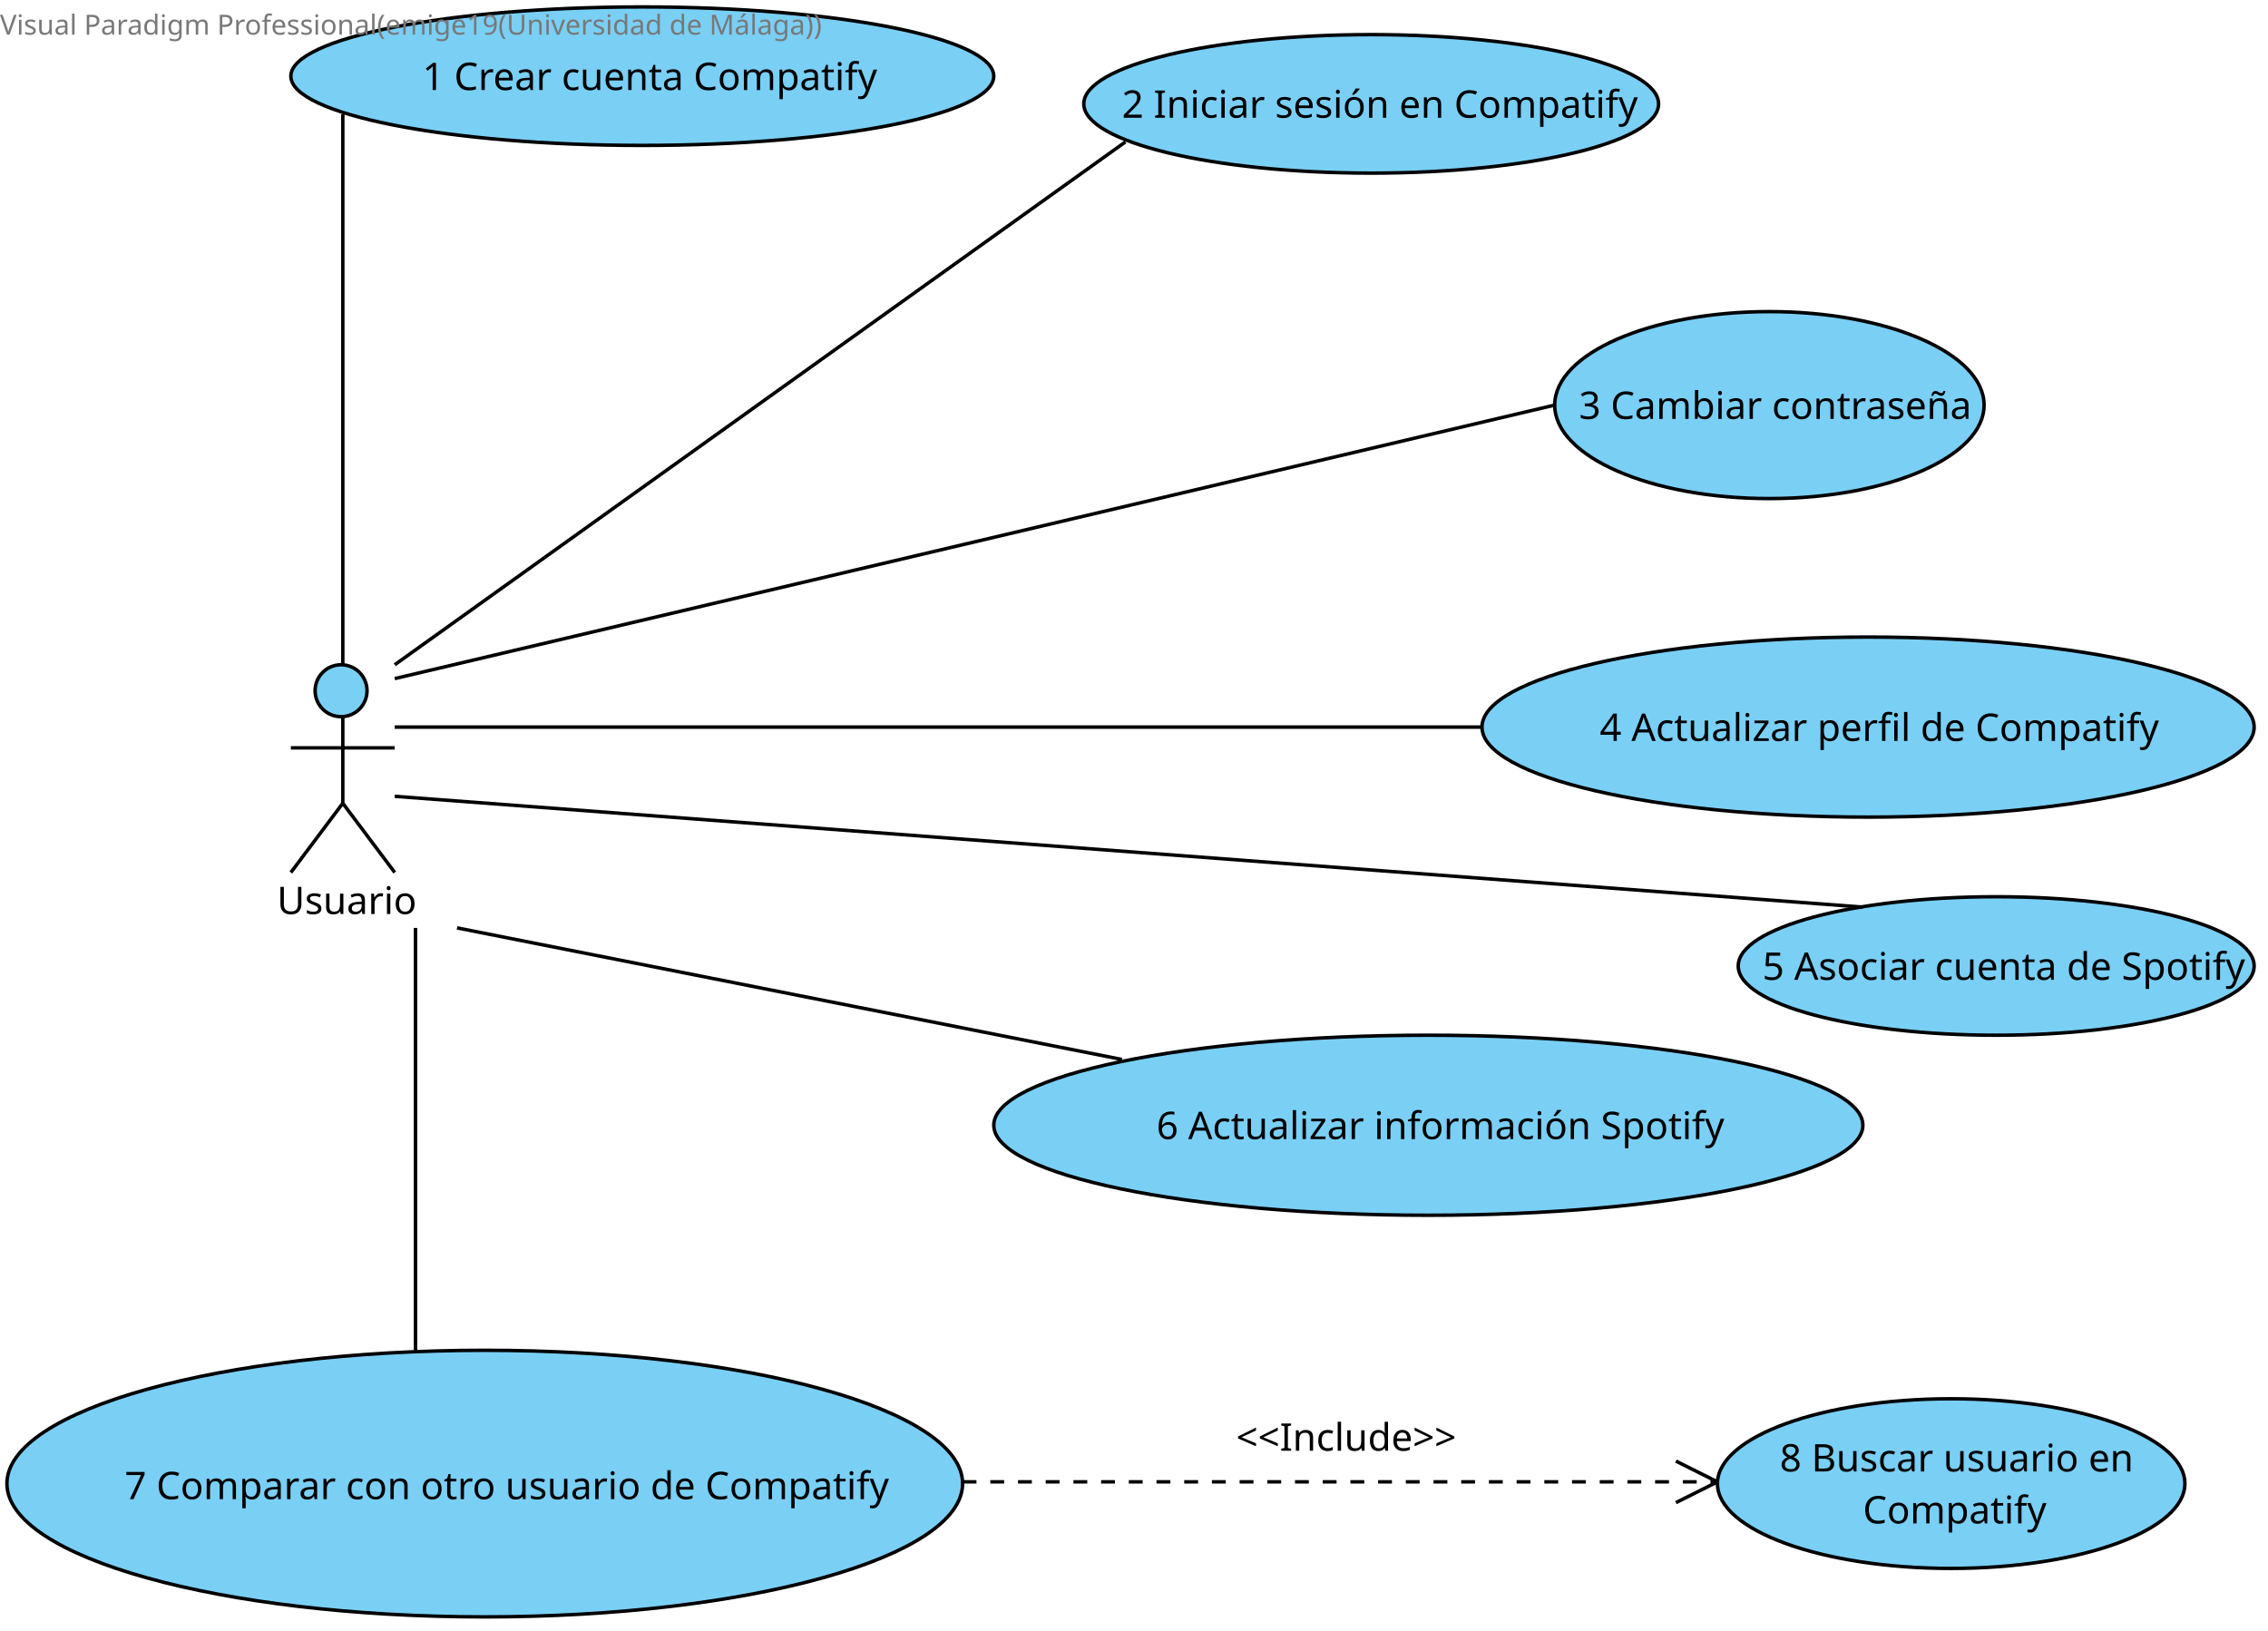
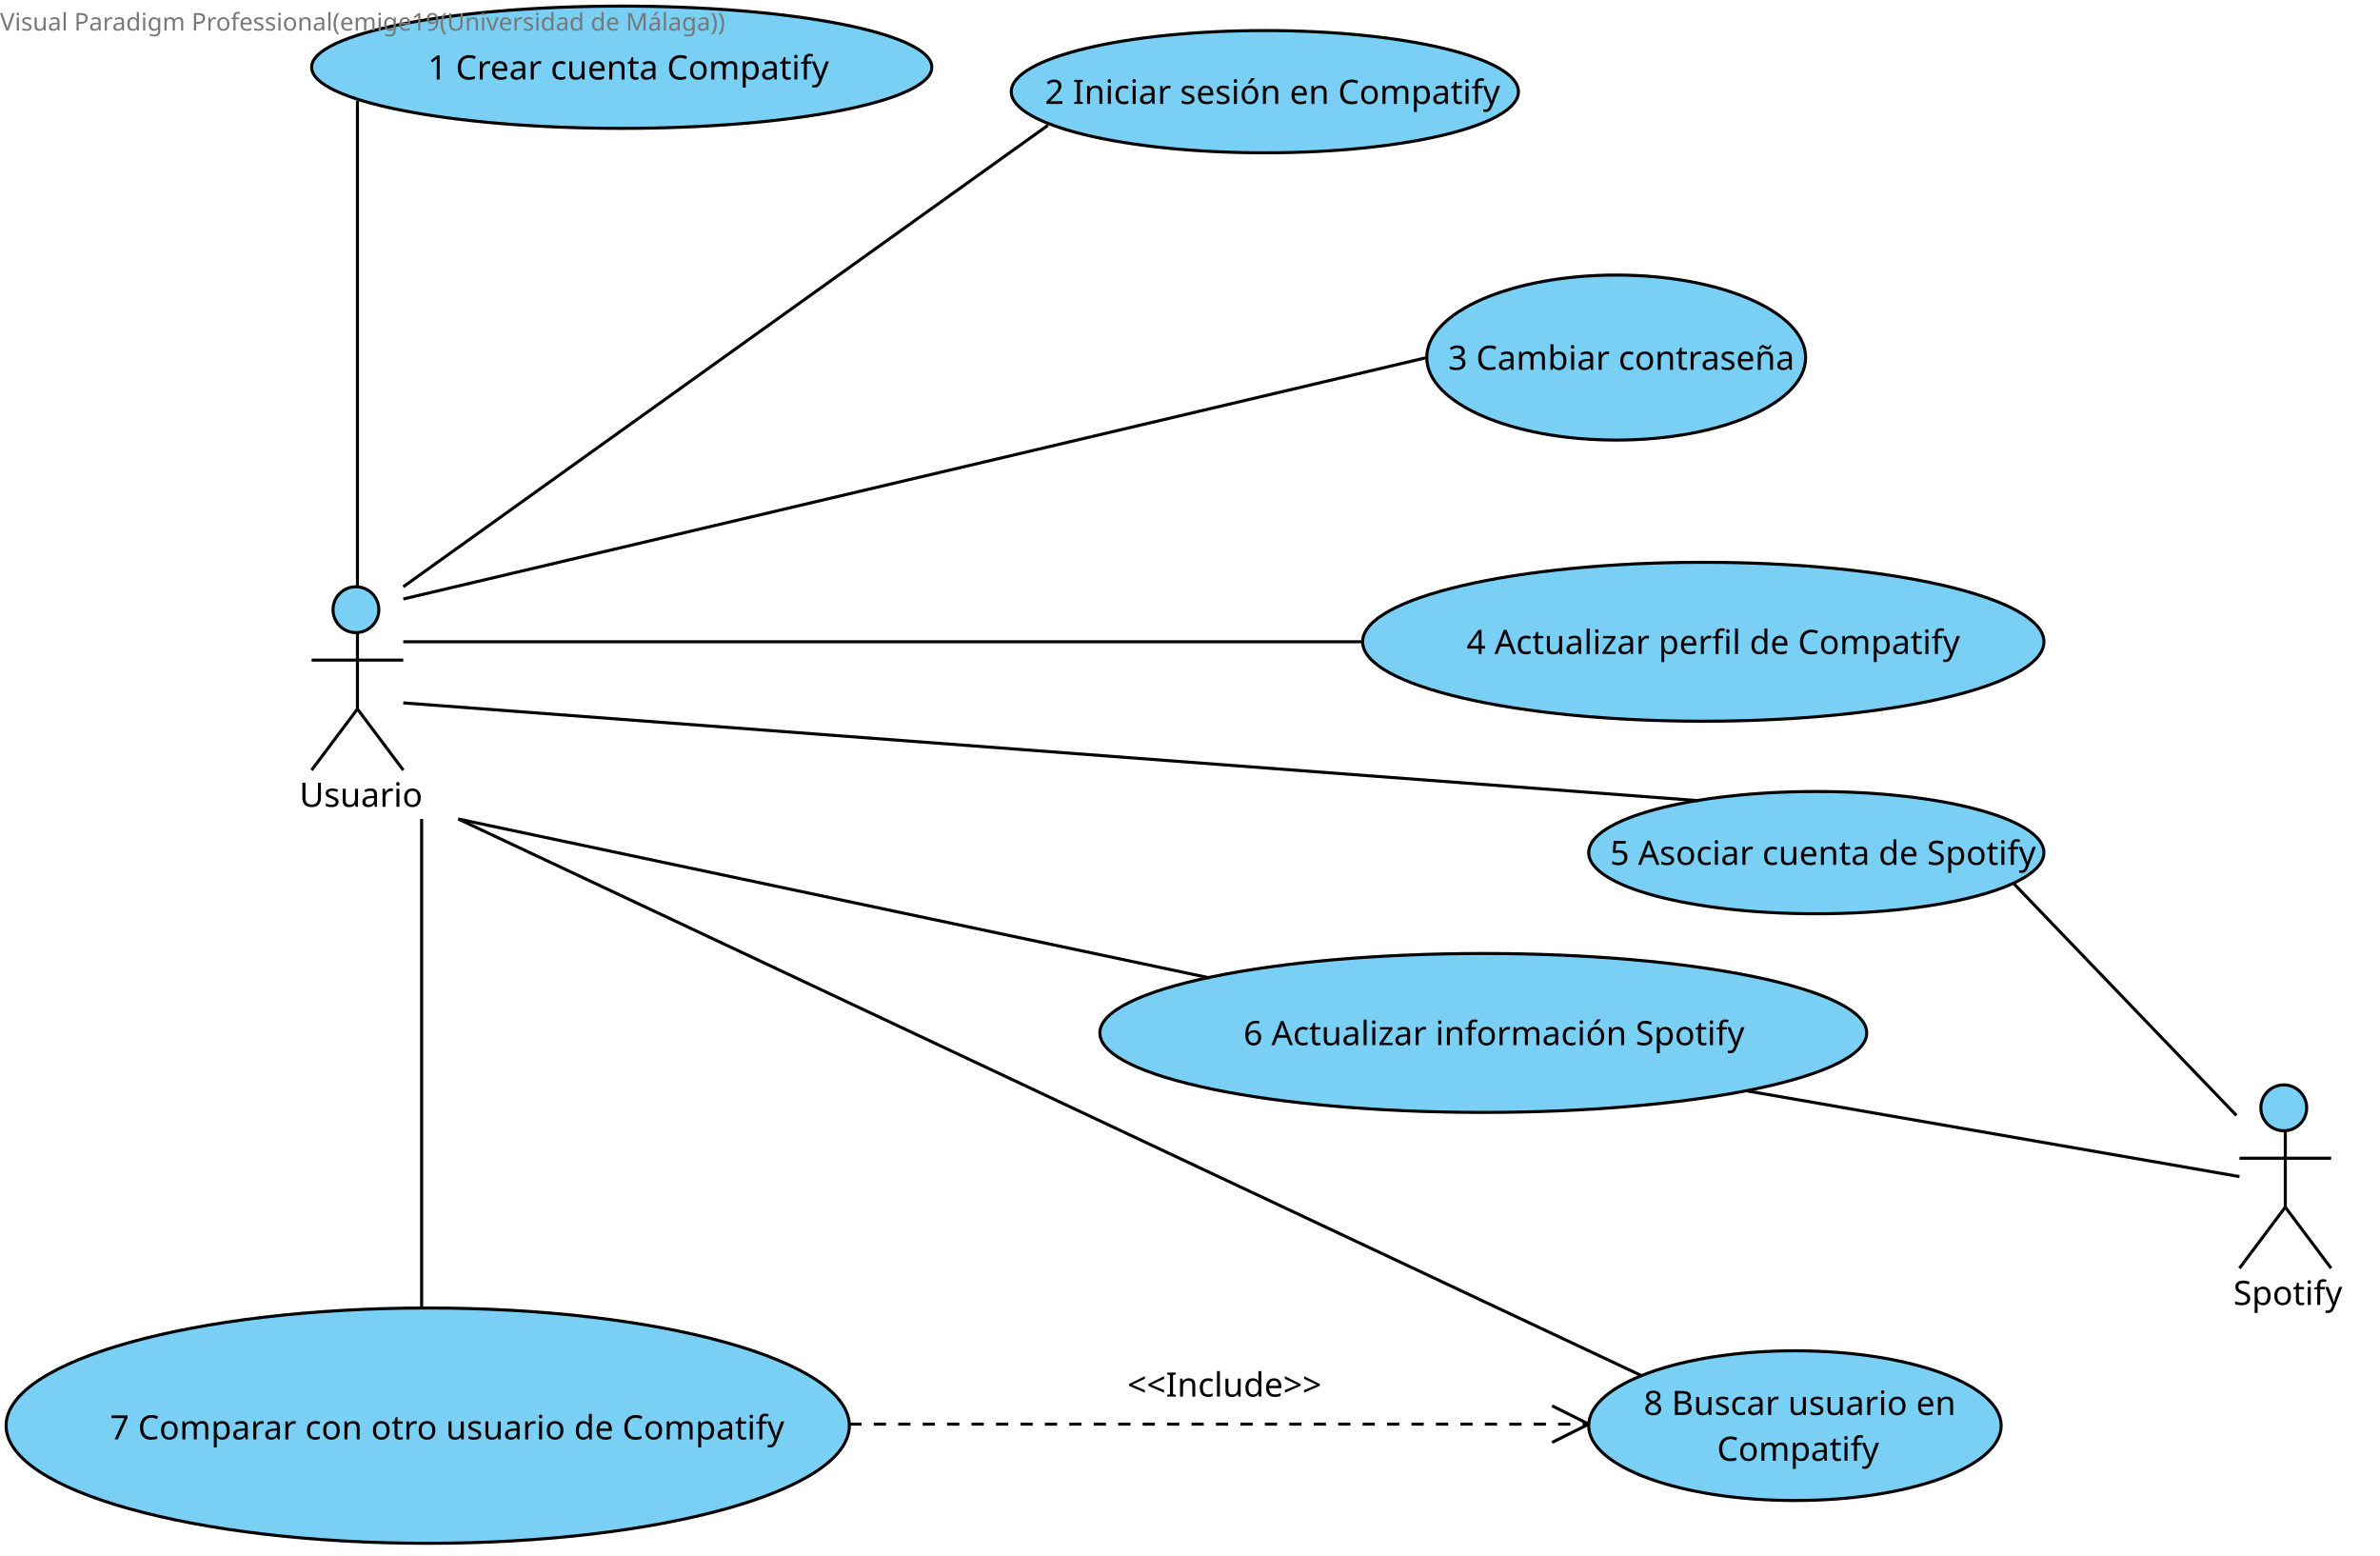
- <svg xmlns="http://www.w3.org/2000/svg" fill-opacity="0" color-rendering="auto" color-interpolation="auto" text-rendering="auto" stroke="rgb(0,0,0)" stroke-linecap="square" width="655" stroke-miterlimit="10" shape-rendering="auto" stroke-opacity="0" fill="rgb(0,0,0)" stroke-dasharray="none" font-weight="normal" stroke-width="1" height="471" font-family="'Dialog'" font-style="normal" stroke-linejoin="miter" font-size="12px" stroke-dashoffset="0" image-rendering="auto">
+ <svg xmlns="http://www.w3.org/2000/svg" fill-opacity="0" color-rendering="auto" color-interpolation="auto" text-rendering="auto" stroke="rgb(0,0,0)" stroke-linecap="square" width="779" stroke-miterlimit="10" shape-rendering="auto" stroke-opacity="0" fill="rgb(0,0,0)" stroke-dasharray="none" font-weight="normal" stroke-width="1" height="509" font-family="'Dialog'" font-style="normal" stroke-linejoin="miter" font-size="12px" stroke-dashoffset="0" image-rendering="auto">
  <defs id="genericDefs" />
  <g>
    <defs id="defs1">
      <clipPath clipPathUnits="userSpaceOnUse" id="clipPath1">
        <path d="M-7 -7 L41 -7 L41 71 L-7 71 L-7 -7 Z" />
      </clipPath>
      <clipPath clipPathUnits="userSpaceOnUse" id="clipPath2">
        <path d="M-7 -7 L214 -7 L214 51 L-7 51 L-7 -7 Z" />
      </clipPath>
      <clipPath clipPathUnits="userSpaceOnUse" id="clipPath3">
        <path d="M0 0 L0 40 L203 40 L203 0 Z" />
      </clipPath>
      <clipPath clipPathUnits="userSpaceOnUse" id="clipPath4">
        <path d="M-7 -7 L135 -7 L135 65 L-7 65 L-7 -7 Z" />
      </clipPath>
      <clipPath clipPathUnits="userSpaceOnUse" id="clipPath5">
        <path d="M0 0 L0 54 L124 54 L124 0 Z" />
      </clipPath>
      <clipPath clipPathUnits="userSpaceOnUse" id="clipPath6">
        <path d="M-7 -7 L262 -7 L262 63 L-7 63 L-7 -7 Z" />
      </clipPath>
      <clipPath clipPathUnits="userSpaceOnUse" id="clipPath7">
        <path d="M0 0 L0 52 L251 52 L251 0 Z" />
      </clipPath>
      <clipPath clipPathUnits="userSpaceOnUse" id="clipPath8">
        <path d="M-7 -7 L287 -7 L287 88 L-7 88 L-7 -7 Z" />
      </clipPath>
      <clipPath clipPathUnits="userSpaceOnUse" id="clipPath9">
        <path d="M0 0 L0 77 L276 77 L276 0 Z" />
      </clipPath>
      <clipPath clipPathUnits="userSpaceOnUse" id="clipPath10">
        <path d="M-7 -7 L160 -7 L160 51 L-7 51 L-7 -7 Z" />
      </clipPath>
      <clipPath clipPathUnits="userSpaceOnUse" id="clipPath11">
        <path d="M0 0 L0 40 L149 40 L149 0 Z" />
      </clipPath>
      <clipPath clipPathUnits="userSpaceOnUse" id="clipPath12">
        <path d="M-7 -7 L234 -7 L234 63 L-7 63 L-7 -7 Z" />
      </clipPath>
      <clipPath clipPathUnits="userSpaceOnUse" id="clipPath13">
        <path d="M0 0 L0 52 L223 52 L223 0 Z" />
      </clipPath>
      <clipPath clipPathUnits="userSpaceOnUse" id="clipPath14">
        <path d="M-7 -7 L146 -7 L146 60 L-7 60 L-7 -7 Z" />
      </clipPath>
      <clipPath clipPathUnits="userSpaceOnUse" id="clipPath15">
        <path d="M0 0 L0 49 L135 49 L135 0 Z" />
      </clipPath>
      <clipPath clipPathUnits="userSpaceOnUse" id="clipPath16">
        <path d="M-7 -7 L177 -7 L177 51 L-7 51 L-7 -7 Z" />
      </clipPath>
      <clipPath clipPathUnits="userSpaceOnUse" id="clipPath17">
        <path d="M0 0 L0 40 L166 40 L166 0 Z" />
      </clipPath>
      <clipPath clipPathUnits="userSpaceOnUse" id="clipPath18">
+         <path d="M-54 -15 L108 -15 L108 30 L-54 30 L-54 -15 Z" />
+       </clipPath>
+       <clipPath clipPathUnits="userSpaceOnUse" id="clipPath19">
        <path d="M-61 -14 L122 -14 L122 28 L-61 28 L-61 -14 Z" />
      </clipPath>
-       <clipPath clipPathUnits="userSpaceOnUse" id="clipPath19">
+       <clipPath clipPathUnits="userSpaceOnUse" id="clipPath20">
        <path d="M0 0 L104 0 L104 263 L0 263 L0 0 Z" />
      </clipPath>
-       <clipPath clipPathUnits="userSpaceOnUse" id="clipPath20">
+       <clipPath clipPathUnits="userSpaceOnUse" id="clipPath21">
        <path d="M0 0 L0 263 L104 263 L104 0 Z" />
      </clipPath>
-       <clipPath clipPathUnits="userSpaceOnUse" id="clipPath21">
+       <clipPath clipPathUnits="userSpaceOnUse" id="clipPath22">
        <path d="M0 0 L439 0 L439 183 L0 183 L0 0 Z" />
      </clipPath>
-       <clipPath clipPathUnits="userSpaceOnUse" id="clipPath22">
+       <clipPath clipPathUnits="userSpaceOnUse" id="clipPath23">
        <path d="M0 0 L0 183 L439 183 L439 0 Z" />
      </clipPath>
-       <clipPath clipPathUnits="userSpaceOnUse" id="clipPath23">
-         <path d="M0 0 L296 0 L296 142 L0 142 L0 0 Z" />
-       </clipPath>
      <clipPath clipPathUnits="userSpaceOnUse" id="clipPath24">
-         <path d="M0 0 L0 34 L48 34 L48 48 L0 48 L0 142 L296 142 L296 0 Z" />
+         <path d="M0 0 L350 0 L350 156 L0 156 L0 0 Z" />
      </clipPath>
      <clipPath clipPathUnits="userSpaceOnUse" id="clipPath25">
+         <path d="M0 0 L0 34 L48 34 L48 48 L0 48 L0 156 L350 156 L350 0 Z" />
+       </clipPath>
+       <clipPath clipPathUnits="userSpaceOnUse" id="clipPath26">
        <path d="M0 0 L528 0 L528 136 L0 136 L0 0 Z" />
      </clipPath>
-       <clipPath clipPathUnits="userSpaceOnUse" id="clipPath26">
+       <clipPath clipPathUnits="userSpaceOnUse" id="clipPath27">
        <path d="M66 72 L66 86 L5 86 L5 72 ZM0 0 L0 136 L528 136 L528 0 Z" />
      </clipPath>
-       <clipPath clipPathUnits="userSpaceOnUse" id="clipPath27">
+       <clipPath clipPathUnits="userSpaceOnUse" id="clipPath28">
        <path d="M0 0 L418 0 L418 104 L0 104 L0 0 Z" />
      </clipPath>
-       <clipPath clipPathUnits="userSpaceOnUse" id="clipPath28">
+       <clipPath clipPathUnits="userSpaceOnUse" id="clipPath29">
        <path d="M0 0 L0 104 L5 104 L5 92 L66 92 L66 104 L418 104 L418 0 Z" />
      </clipPath>
-       <clipPath clipPathUnits="userSpaceOnUse" id="clipPath29">
-         <path d="M0 0 L322 0 L322 104 L0 104 L0 0 Z" />
-       </clipPath>
      <clipPath clipPathUnits="userSpaceOnUse" id="clipPath30">
-         <path d="M208 29 L208 43 L114 43 L114 29 ZM0 0 L0 104 L322 104 L322 0 Z" />
+         <path d="M0 0 L346 0 L346 104 L0 104 L0 0 Z" />
      </clipPath>
      <clipPath clipPathUnits="userSpaceOnUse" id="clipPath31">
-         <path d="M0 0 L104 0 L104 226 L0 226 L0 0 Z" />
+         <path d="M220 29 L220 43 L126 43 L126 29 ZM0 0 L0 104 L346 104 L346 0 Z" />
      </clipPath>
      <clipPath clipPathUnits="userSpaceOnUse" id="clipPath32">
-         <path d="M0 0 L0 34 L60 34 L60 48 L0 48 L0 226 L104 226 L104 0 Z" />
+         <path d="M0 0 L104 0 L104 264 L0 264 L0 0 Z" />
      </clipPath>
      <clipPath clipPathUnits="userSpaceOnUse" id="clipPath33">
+         <path d="M0 0 L0 34 L60 34 L60 48 L0 48 L0 264 L104 264 L104 0 Z" />
+       </clipPath>
+       <clipPath clipPathUnits="userSpaceOnUse" id="clipPath34">
        <path d="M0 0 L315 0 L315 255 L0 255 L0 0 Z" />
      </clipPath>
-       <clipPath clipPathUnits="userSpaceOnUse" id="clipPath34">
+       <clipPath clipPathUnits="userSpaceOnUse" id="clipPath35">
        <path d="M0 0 L0 255 L315 255 L315 0 Z" />
      </clipPath>
-       <clipPath clipPathUnits="userSpaceOnUse" id="clipPath35">
+       <clipPath clipPathUnits="userSpaceOnUse" id="clipPath36">
+         <path d="M0 0 L491 0 L491 286 L0 286 L0 0 Z" />
+       </clipPath>
+       <clipPath clipPathUnits="userSpaceOnUse" id="clipPath37">
+         <path d="M348 227 L348 241 L254 241 L254 227 ZM0 0 L0 34 L48 34 L48 48 L0 48 L0 286 L491 286 L491 0 Z" />
+       </clipPath>
+       <clipPath clipPathUnits="userSpaceOnUse" id="clipPath38">
+         <path d="M0 0 L177 0 L177 180 L0 180 L0 0 Z" />
+       </clipPath>
+       <clipPath clipPathUnits="userSpaceOnUse" id="clipPath39">
+         <path d="M0 0 L0 180 L112 180 L112 176 L166 176 L166 180 L177 180 L177 0 Z" />
+       </clipPath>
+       <clipPath clipPathUnits="userSpaceOnUse" id="clipPath40">
+         <path d="M0 0 L265 0 L265 132 L0 132 L0 0 Z" />
+       </clipPath>
+       <clipPath clipPathUnits="userSpaceOnUse" id="clipPath41">
+         <path d="M253 108 L253 123 L199 123 L199 108 ZM0 0 L0 132 L265 132 L265 0 Z" />
+       </clipPath>
+       <clipPath clipPathUnits="userSpaceOnUse" id="clipPath42">
        <path d="M-94 -14 L188 -14 L188 28 L-94 28 L-94 -14 Z" />
      </clipPath>
    </defs>
    <g fill="white" text-rendering="geometricPrecision" fill-opacity="1" stroke-opacity="1" stroke="white">
-       <rect x="0" width="655" height="471" y="0" stroke="none" />
-     </g>
-     <g font-size="11px" transform="translate(84,192)" fill-opacity="1" fill="rgb(122,207,245)" text-rendering="geometricPrecision" image-rendering="optimizeQuality" font-family="sans-serif" stroke="rgb(122,207,245)" stroke-opacity="1">
+       <rect x="0" width="779" height="509" y="0" stroke="none" />
+     </g>
+     <g font-size="11px" transform="translate(102,192)" fill-opacity="1" fill="rgb(122,207,245)" text-rendering="geometricPrecision" image-rendering="optimizeQuality" font-family="sans-serif" stroke="rgb(122,207,245)" stroke-opacity="1">
      <circle r="7.5" clip-path="url(#clipPath1)" cx="14.5" cy="7.5" stroke="none" />
    </g>
-     <g stroke-linecap="butt" font-size="11px" transform="translate(84,192)" fill-opacity="1" fill="black" text-rendering="geometricPrecision" image-rendering="optimizeQuality" font-family="sans-serif" stroke-linejoin="round" stroke="black" stroke-opacity="1" stroke-miterlimit="0">
+     <g stroke-linecap="butt" font-size="11px" transform="translate(102,192)" fill-opacity="1" fill="black" text-rendering="geometricPrecision" image-rendering="optimizeQuality" font-family="sans-serif" stroke-linejoin="round" stroke="black" stroke-opacity="1" stroke-miterlimit="0">
      <circle fill="none" r="7.5" clip-path="url(#clipPath1)" cx="14.5" cy="7.5" />
      <line y2="40" fill="none" x1="15" clip-path="url(#clipPath1)" x2="15" y1="15" />
      <line y2="24" fill="none" x1="0" clip-path="url(#clipPath1)" x2="30" y1="24" />
      <line y2="60" fill="none" x1="15" clip-path="url(#clipPath1)" x2="0" y1="40" />
      <line y2="60" fill="none" x1="15" clip-path="url(#clipPath1)" x2="30" y1="40" />
    </g>
-     <g font-size="11px" transform="translate(84,2)" fill-opacity="1" fill="rgb(122,207,245)" text-rendering="geometricPrecision" image-rendering="optimizeQuality" font-family="sans-serif" stroke="rgb(122,207,245)" stroke-opacity="1">
+     <g font-size="11px" transform="translate(102,2)" fill-opacity="1" fill="rgb(122,207,245)" text-rendering="geometricPrecision" image-rendering="optimizeQuality" font-family="sans-serif" stroke="rgb(122,207,245)" stroke-opacity="1">
      <ellipse rx="101.5" ry="20" clip-path="url(#clipPath2)" cx="101.5" cy="20" stroke="none" />
    </g>
-     <g stroke-linecap="butt" font-size="11px" transform="translate(84,2)" fill-opacity="1" fill="black" text-rendering="geometricPrecision" image-rendering="optimizeQuality" font-family="sans-serif" stroke-linejoin="round" stroke="black" stroke-opacity="1" stroke-miterlimit="0">
+     <g stroke-linecap="butt" font-size="11px" transform="translate(102,2)" fill-opacity="1" fill="black" text-rendering="geometricPrecision" image-rendering="optimizeQuality" font-family="sans-serif" stroke-linejoin="round" stroke="black" stroke-opacity="1" stroke-miterlimit="0">
      <ellipse rx="101.5" fill="none" ry="20" clip-path="url(#clipPath2)" cx="101.5" cy="20" />
    </g>
-     <g font-size="11px" transform="translate(84,2)" fill-opacity="1" fill="black" text-rendering="geometricPrecision" image-rendering="optimizeQuality" font-family="sans-serif" stroke="black" stroke-opacity="1">
+     <g font-size="11px" transform="translate(102,2)" fill-opacity="1" fill="black" text-rendering="geometricPrecision" image-rendering="optimizeQuality" font-family="sans-serif" stroke="black" stroke-opacity="1">
      <text x="38" xml:space="preserve" y="24" clip-path="url(#clipPath3)" stroke="none">1 Crear cuenta Compatify</text>
    </g>
-     <g font-size="11px" transform="translate(449,90)" fill-opacity="1" fill="rgb(122,207,245)" text-rendering="geometricPrecision" image-rendering="optimizeQuality" font-family="sans-serif" stroke="rgb(122,207,245)" stroke-opacity="1">
+     <g font-size="11px" transform="translate(467,90)" fill-opacity="1" fill="rgb(122,207,245)" text-rendering="geometricPrecision" image-rendering="optimizeQuality" font-family="sans-serif" stroke="rgb(122,207,245)" stroke-opacity="1">
      <ellipse rx="62" ry="27" clip-path="url(#clipPath4)" cx="62" cy="27" stroke="none" />
    </g>
-     <g stroke-linecap="butt" font-size="11px" transform="translate(449,90)" fill-opacity="1" fill="black" text-rendering="geometricPrecision" image-rendering="optimizeQuality" font-family="sans-serif" stroke-linejoin="round" stroke="black" stroke-opacity="1" stroke-miterlimit="0">
+     <g stroke-linecap="butt" font-size="11px" transform="translate(467,90)" fill-opacity="1" fill="black" text-rendering="geometricPrecision" image-rendering="optimizeQuality" font-family="sans-serif" stroke-linejoin="round" stroke="black" stroke-opacity="1" stroke-miterlimit="0">
      <ellipse rx="62" fill="none" ry="27" clip-path="url(#clipPath4)" cx="62" cy="27" />
    </g>
-     <g font-size="11px" transform="translate(449,90)" fill-opacity="1" fill="black" text-rendering="geometricPrecision" image-rendering="optimizeQuality" font-family="sans-serif" stroke="black" stroke-opacity="1">
+     <g font-size="11px" transform="translate(467,90)" fill-opacity="1" fill="black" text-rendering="geometricPrecision" image-rendering="optimizeQuality" font-family="sans-serif" stroke="black" stroke-opacity="1">
      <text x="7" xml:space="preserve" y="31" clip-path="url(#clipPath5)" stroke="none">3 Cambiar contraseña</text>
    </g>
-     <g font-size="11px" transform="translate(287,299)" fill-opacity="1" fill="rgb(122,207,245)" text-rendering="geometricPrecision" image-rendering="optimizeQuality" font-family="sans-serif" stroke="rgb(122,207,245)" stroke-opacity="1">
+     <g font-size="11px" transform="translate(360,312)" fill-opacity="1" fill="rgb(122,207,245)" text-rendering="geometricPrecision" image-rendering="optimizeQuality" font-family="sans-serif" stroke="rgb(122,207,245)" stroke-opacity="1">
      <ellipse rx="125.5" ry="26" clip-path="url(#clipPath6)" cx="125.5" cy="26" stroke="none" />
    </g>
-     <g stroke-linecap="butt" font-size="11px" transform="translate(287,299)" fill-opacity="1" fill="black" text-rendering="geometricPrecision" image-rendering="optimizeQuality" font-family="sans-serif" stroke-linejoin="round" stroke="black" stroke-opacity="1" stroke-miterlimit="0">
+     <g stroke-linecap="butt" font-size="11px" transform="translate(360,312)" fill-opacity="1" fill="black" text-rendering="geometricPrecision" image-rendering="optimizeQuality" font-family="sans-serif" stroke-linejoin="round" stroke="black" stroke-opacity="1" stroke-miterlimit="0">
      <ellipse rx="125.5" fill="none" ry="26" clip-path="url(#clipPath6)" cx="125.5" cy="26" />
    </g>
-     <g font-size="11px" transform="translate(287,299)" fill-opacity="1" fill="black" text-rendering="geometricPrecision" image-rendering="optimizeQuality" font-family="sans-serif" stroke="black" stroke-opacity="1">
+     <g font-size="11px" transform="translate(360,312)" fill-opacity="1" fill="black" text-rendering="geometricPrecision" image-rendering="optimizeQuality" font-family="sans-serif" stroke="black" stroke-opacity="1">
      <text x="47" xml:space="preserve" y="30" clip-path="url(#clipPath7)" stroke="none">6 Actualizar información Spotify</text>
    </g>
-     <g font-size="11px" transform="translate(2,390)" fill-opacity="1" fill="rgb(122,207,245)" text-rendering="geometricPrecision" image-rendering="optimizeQuality" font-family="sans-serif" stroke="rgb(122,207,245)" stroke-opacity="1">
+     <g font-size="11px" transform="translate(2,428)" fill-opacity="1" fill="rgb(122,207,245)" text-rendering="geometricPrecision" image-rendering="optimizeQuality" font-family="sans-serif" stroke="rgb(122,207,245)" stroke-opacity="1">
      <ellipse rx="138" ry="38.5" clip-path="url(#clipPath8)" cx="138" cy="38.5" stroke="none" />
    </g>
-     <g stroke-linecap="butt" font-size="11px" transform="translate(2,390)" fill-opacity="1" fill="black" text-rendering="geometricPrecision" image-rendering="optimizeQuality" font-family="sans-serif" stroke-linejoin="round" stroke="black" stroke-opacity="1" stroke-miterlimit="0">
+     <g stroke-linecap="butt" font-size="11px" transform="translate(2,428)" fill-opacity="1" fill="black" text-rendering="geometricPrecision" image-rendering="optimizeQuality" font-family="sans-serif" stroke-linejoin="round" stroke="black" stroke-opacity="1" stroke-miterlimit="0">
      <ellipse rx="138" fill="none" ry="38.5" clip-path="url(#clipPath8)" cx="138" cy="38.5" />
    </g>
-     <g font-size="11px" transform="translate(2,390)" fill-opacity="1" fill="black" text-rendering="geometricPrecision" image-rendering="optimizeQuality" font-family="sans-serif" stroke="black" stroke-opacity="1">
+     <g font-size="11px" transform="translate(2,428)" fill-opacity="1" fill="black" text-rendering="geometricPrecision" image-rendering="optimizeQuality" font-family="sans-serif" stroke="black" stroke-opacity="1">
      <text x="34" xml:space="preserve" y="43" clip-path="url(#clipPath9)" stroke="none">7 Comparar con otro usuario de Compatify</text>
    </g>
-     <g font-size="11px" transform="translate(502,259)" fill-opacity="1" fill="rgb(122,207,245)" text-rendering="geometricPrecision" image-rendering="optimizeQuality" font-family="sans-serif" stroke="rgb(122,207,245)" stroke-opacity="1">
+     <g font-size="11px" transform="translate(520,259)" fill-opacity="1" fill="rgb(122,207,245)" text-rendering="geometricPrecision" image-rendering="optimizeQuality" font-family="sans-serif" stroke="rgb(122,207,245)" stroke-opacity="1">
      <ellipse rx="74.5" ry="20" clip-path="url(#clipPath10)" cx="74.5" cy="20" stroke="none" />
    </g>
-     <g stroke-linecap="butt" font-size="11px" transform="translate(502,259)" fill-opacity="1" fill="black" text-rendering="geometricPrecision" image-rendering="optimizeQuality" font-family="sans-serif" stroke-linejoin="round" stroke="black" stroke-opacity="1" stroke-miterlimit="0">
+     <g stroke-linecap="butt" font-size="11px" transform="translate(520,259)" fill-opacity="1" fill="black" text-rendering="geometricPrecision" image-rendering="optimizeQuality" font-family="sans-serif" stroke-linejoin="round" stroke="black" stroke-opacity="1" stroke-miterlimit="0">
      <ellipse rx="74.5" fill="none" ry="20" clip-path="url(#clipPath10)" cx="74.5" cy="20" />
    </g>
-     <g font-size="11px" transform="translate(502,259)" fill-opacity="1" fill="black" text-rendering="geometricPrecision" image-rendering="optimizeQuality" font-family="sans-serif" stroke="black" stroke-opacity="1">
+     <g font-size="11px" transform="translate(520,259)" fill-opacity="1" fill="black" text-rendering="geometricPrecision" image-rendering="optimizeQuality" font-family="sans-serif" stroke="black" stroke-opacity="1">
      <text x="7" xml:space="preserve" y="24" clip-path="url(#clipPath11)" stroke="none">5 Asociar cuenta de Spotify</text>
    </g>
-     <g font-size="11px" transform="translate(428,184)" fill-opacity="1" fill="rgb(122,207,245)" text-rendering="geometricPrecision" image-rendering="optimizeQuality" font-family="sans-serif" stroke="rgb(122,207,245)" stroke-opacity="1">
+     <g font-size="11px" transform="translate(446,184)" fill-opacity="1" fill="rgb(122,207,245)" text-rendering="geometricPrecision" image-rendering="optimizeQuality" font-family="sans-serif" stroke="rgb(122,207,245)" stroke-opacity="1">
      <ellipse rx="111.5" ry="26" clip-path="url(#clipPath12)" cx="111.5" cy="26" stroke="none" />
    </g>
-     <g stroke-linecap="butt" font-size="11px" transform="translate(428,184)" fill-opacity="1" fill="black" text-rendering="geometricPrecision" image-rendering="optimizeQuality" font-family="sans-serif" stroke-linejoin="round" stroke="black" stroke-opacity="1" stroke-miterlimit="0">
+     <g stroke-linecap="butt" font-size="11px" transform="translate(446,184)" fill-opacity="1" fill="black" text-rendering="geometricPrecision" image-rendering="optimizeQuality" font-family="sans-serif" stroke-linejoin="round" stroke="black" stroke-opacity="1" stroke-miterlimit="0">
      <ellipse rx="111.5" fill="none" ry="26" clip-path="url(#clipPath12)" cx="111.5" cy="26" />
    </g>
-     <g font-size="11px" transform="translate(428,184)" fill-opacity="1" fill="black" text-rendering="geometricPrecision" image-rendering="optimizeQuality" font-family="sans-serif" stroke="black" stroke-opacity="1">
+     <g font-size="11px" transform="translate(446,184)" fill-opacity="1" fill="black" text-rendering="geometricPrecision" image-rendering="optimizeQuality" font-family="sans-serif" stroke="black" stroke-opacity="1">
      <text x="34" xml:space="preserve" y="30" clip-path="url(#clipPath13)" stroke="none">4 Actualizar perfil de Compatify</text>
    </g>
-     <g font-size="11px" transform="translate(496,404)" fill-opacity="1" fill="rgb(122,207,245)" text-rendering="geometricPrecision" image-rendering="optimizeQuality" font-family="sans-serif" stroke="rgb(122,207,245)" stroke-opacity="1">
+     <g font-size="11px" transform="translate(520,442)" fill-opacity="1" fill="rgb(122,207,245)" text-rendering="geometricPrecision" image-rendering="optimizeQuality" font-family="sans-serif" stroke="rgb(122,207,245)" stroke-opacity="1">
      <ellipse rx="67.5" ry="24.5" clip-path="url(#clipPath14)" cx="67.5" cy="24.5" stroke="none" />
    </g>
-     <g stroke-linecap="butt" font-size="11px" transform="translate(496,404)" fill-opacity="1" fill="black" text-rendering="geometricPrecision" image-rendering="optimizeQuality" font-family="sans-serif" stroke-linejoin="round" stroke="black" stroke-opacity="1" stroke-miterlimit="0">
+     <g stroke-linecap="butt" font-size="11px" transform="translate(520,442)" fill-opacity="1" fill="black" text-rendering="geometricPrecision" image-rendering="optimizeQuality" font-family="sans-serif" stroke-linejoin="round" stroke="black" stroke-opacity="1" stroke-miterlimit="0">
      <ellipse rx="67.5" fill="none" ry="24.5" clip-path="url(#clipPath14)" cx="67.5" cy="24.5" />
    </g>
-     <g font-size="11px" transform="translate(496,404)" fill-opacity="1" fill="black" text-rendering="geometricPrecision" image-rendering="optimizeQuality" font-family="sans-serif" stroke="black" stroke-opacity="1">
+     <g font-size="11px" transform="translate(520,442)" fill-opacity="1" fill="black" text-rendering="geometricPrecision" image-rendering="optimizeQuality" font-family="sans-serif" stroke="black" stroke-opacity="1">
      <text x="18" xml:space="preserve" y="21" clip-path="url(#clipPath15)" stroke="none">8 Buscar usuario en</text>
      <text x="42" xml:space="preserve" y="36" clip-path="url(#clipPath15)" stroke="none">Compatify</text>
    </g>
-     <g font-size="11px" transform="translate(313,10)" fill-opacity="1" fill="rgb(122,207,245)" text-rendering="geometricPrecision" image-rendering="optimizeQuality" font-family="sans-serif" stroke="rgb(122,207,245)" stroke-opacity="1">
+     <g font-size="11px" transform="translate(331,10)" fill-opacity="1" fill="rgb(122,207,245)" text-rendering="geometricPrecision" image-rendering="optimizeQuality" font-family="sans-serif" stroke="rgb(122,207,245)" stroke-opacity="1">
      <ellipse rx="83" ry="20" clip-path="url(#clipPath16)" cx="83" cy="20" stroke="none" />
    </g>
-     <g stroke-linecap="butt" font-size="11px" transform="translate(313,10)" fill-opacity="1" fill="black" text-rendering="geometricPrecision" image-rendering="optimizeQuality" font-family="sans-serif" stroke-linejoin="round" stroke="black" stroke-opacity="1" stroke-miterlimit="0">
+     <g stroke-linecap="butt" font-size="11px" transform="translate(331,10)" fill-opacity="1" fill="black" text-rendering="geometricPrecision" image-rendering="optimizeQuality" font-family="sans-serif" stroke-linejoin="round" stroke="black" stroke-opacity="1" stroke-miterlimit="0">
      <ellipse rx="83" fill="none" ry="20" clip-path="url(#clipPath16)" cx="83" cy="20" />
    </g>
-     <g font-size="11px" transform="translate(313,10)" fill-opacity="1" fill="black" text-rendering="geometricPrecision" image-rendering="optimizeQuality" font-family="sans-serif" stroke="black" stroke-opacity="1">
+     <g font-size="11px" transform="translate(331,10)" fill-opacity="1" fill="black" text-rendering="geometricPrecision" image-rendering="optimizeQuality" font-family="sans-serif" stroke="black" stroke-opacity="1">
      <text x="11" xml:space="preserve" y="24" clip-path="url(#clipPath17)" stroke="none">2 Iniciar sesión en Compatify</text>
    </g>
-     <g font-size="11px" transform="translate(69,252)" fill-opacity="1" fill="black" text-rendering="geometricPrecision" image-rendering="optimizeQuality" font-family="sans-serif" stroke="black" stroke-opacity="1">
-       <text x="11" xml:space="preserve" y="12" clip-path="url(#clipPath18)" stroke="none">Usuario</text>
-     </g>
-     <g stroke-linecap="butt" font-size="11px" transform="translate(49,-17)" fill-opacity="1" fill="black" text-rendering="geometricPrecision" image-rendering="optimizeQuality" font-family="sans-serif" stroke-linejoin="round" stroke="black" stroke-opacity="1">
-       <line y2="50" fill="none" x1="50" clip-path="url(#clipPath20)" x2="50" y1="209" />
-     </g>
-     <g stroke-linecap="butt" font-size="11px" transform="translate(64,67)" fill-opacity="1" fill="black" text-rendering="geometricPrecision" image-rendering="optimizeQuality" font-family="sans-serif" stroke-linejoin="round" stroke="black" stroke-opacity="1">
-       <line y2="50" fill="none" x1="50" clip-path="url(#clipPath22)" x2="385" y1="129" />
-     </g>
-     <g stroke-linecap="butt" font-size="11px" transform="translate(82,218)" fill-opacity="1" fill="black" text-rendering="geometricPrecision" image-rendering="optimizeQuality" font-family="sans-serif" stroke-linejoin="round" stroke="black" stroke-opacity="1">
-       <line y2="88" fill="none" x1="50" clip-path="url(#clipPath24)" x2="242" y1="50" />
-     </g>
-     <g stroke-linecap="butt" font-size="11px" transform="translate(64,180)" fill-opacity="1" fill="black" text-rendering="geometricPrecision" image-rendering="optimizeQuality" font-family="sans-serif" stroke-linejoin="round" stroke="black" stroke-opacity="1">
-       <line y2="82" fill="none" x1="50" clip-path="url(#clipPath26)" x2="474" y1="50" />
-     </g>
-     <g stroke-linecap="butt" font-size="11px" transform="translate(64,160)" fill-opacity="1" fill="black" text-rendering="geometricPrecision" image-rendering="optimizeQuality" font-family="sans-serif" stroke-linejoin="round" stroke="black" stroke-opacity="1">
-       <line y2="50" fill="none" x1="50" clip-path="url(#clipPath28)" x2="364" y1="50" />
-     </g>
-     <g stroke-linecap="butt" font-size="11px" transform="translate(228,378)" fill-opacity="1" fill="black" text-rendering="geometricPrecision" image-rendering="optimizeQuality" font-family="sans-serif" stroke-linejoin="round" stroke-dasharray="4" stroke="black" stroke-opacity="1">
-       <line y2="50" fill="none" x1="50" clip-path="url(#clipPath30)" x2="268" y1="50" />
-       <line clip-path="url(#clipPath30)" fill="none" x1="268" x2="256" y1="50" y2="44" stroke-dasharray="none" />
-       <line clip-path="url(#clipPath30)" fill="none" x1="268" x2="256" y1="50" y2="56" stroke-dasharray="none" />
-     </g>
-     <g stroke-linecap="butt" font-size="11px" transform="translate(70,218)" fill-opacity="1" fill="black" text-rendering="geometricPrecision" image-rendering="optimizeQuality" font-family="sans-serif" stroke-linejoin="round" stroke="black" stroke-opacity="1">
-       <line y2="172" fill="none" x1="50" clip-path="url(#clipPath32)" x2="50" y1="50" />
-     </g>
-     <g stroke-linecap="butt" font-size="11px" transform="translate(64,-9)" fill-opacity="1" fill="black" text-rendering="geometricPrecision" image-rendering="optimizeQuality" font-family="sans-serif" stroke-linejoin="round" stroke="black" stroke-opacity="1">
-       <line y2="201" fill="none" x1="261" clip-path="url(#clipPath34)" x2="50" y1="50" />
-     </g>
-     <g font-size="11px" transform="translate(342,407)" fill-opacity="1" fill="black" text-rendering="geometricPrecision" image-rendering="optimizeQuality" font-family="sans-serif" stroke="black" stroke-opacity="1">
-       <text x="15" xml:space="preserve" y="12" clip-path="url(#clipPath35)" stroke="none">&lt;&lt;Include&gt;&gt;</text>
+     <g font-size="11px" transform="translate(733,355)" fill-opacity="1" fill="rgb(122,207,245)" text-rendering="geometricPrecision" image-rendering="optimizeQuality" font-family="sans-serif" stroke="rgb(122,207,245)" stroke-opacity="1">
+       <circle r="7.5" clip-path="url(#clipPath1)" cx="14.5" cy="7.5" stroke="none" />
+     </g>
+     <g stroke-linecap="butt" font-size="11px" transform="translate(733,355)" fill-opacity="1" fill="black" text-rendering="geometricPrecision" image-rendering="optimizeQuality" font-family="sans-serif" stroke-linejoin="round" stroke="black" stroke-opacity="1" stroke-miterlimit="0">
+       <circle fill="none" r="7.5" clip-path="url(#clipPath1)" cx="14.5" cy="7.5" />
+       <line y2="40" fill="none" x1="15" clip-path="url(#clipPath1)" x2="15" y1="15" />
+       <line y2="24" fill="none" x1="0" clip-path="url(#clipPath1)" x2="30" y1="24" />
+       <line y2="60" fill="none" x1="15" clip-path="url(#clipPath1)" x2="0" y1="40" />
+       <line y2="60" fill="none" x1="15" clip-path="url(#clipPath1)" x2="30" y1="40" />
+     </g>
+     <g font-size="11px" transform="translate(721,415)" fill-opacity="1" fill="black" text-rendering="geometricPrecision" image-rendering="optimizeQuality" font-family="sans-serif" stroke="black" stroke-opacity="1">
+       <text x="10" xml:space="preserve" y="12" clip-path="url(#clipPath18)" stroke="none">Spotify</text>
+     </g>
+     <g font-size="11px" transform="translate(87,252)" fill-opacity="1" fill="black" text-rendering="geometricPrecision" image-rendering="optimizeQuality" font-family="sans-serif" stroke="black" stroke-opacity="1">
+       <text x="11" xml:space="preserve" y="12" clip-path="url(#clipPath19)" stroke="none">Usuario</text>
+     </g>
+     <g stroke-linecap="butt" font-size="11px" transform="translate(67,-17)" fill-opacity="1" fill="black" text-rendering="geometricPrecision" image-rendering="optimizeQuality" font-family="sans-serif" stroke-linejoin="round" stroke="black" stroke-opacity="1">
+       <line y2="50" fill="none" x1="50" clip-path="url(#clipPath21)" x2="50" y1="209" />
+     </g>
+     <g stroke-linecap="butt" font-size="11px" transform="translate(82,67)" fill-opacity="1" fill="black" text-rendering="geometricPrecision" image-rendering="optimizeQuality" font-family="sans-serif" stroke-linejoin="round" stroke="black" stroke-opacity="1">
+       <line y2="50" fill="none" x1="50" clip-path="url(#clipPath23)" x2="385" y1="129" />
+     </g>
+     <g stroke-linecap="butt" font-size="11px" transform="translate(100,218)" fill-opacity="1" fill="black" text-rendering="geometricPrecision" image-rendering="optimizeQuality" font-family="sans-serif" stroke-linejoin="round" stroke="black" stroke-opacity="1">
+       <line y2="102" fill="none" x1="50" clip-path="url(#clipPath25)" x2="296" y1="50" />
+     </g>
+     <g stroke-linecap="butt" font-size="11px" transform="translate(82,180)" fill-opacity="1" fill="black" text-rendering="geometricPrecision" image-rendering="optimizeQuality" font-family="sans-serif" stroke-linejoin="round" stroke="black" stroke-opacity="1">
+       <line y2="82" fill="none" x1="50" clip-path="url(#clipPath27)" x2="474" y1="50" />
+     </g>
+     <g stroke-linecap="butt" font-size="11px" transform="translate(82,160)" fill-opacity="1" fill="black" text-rendering="geometricPrecision" image-rendering="optimizeQuality" font-family="sans-serif" stroke-linejoin="round" stroke="black" stroke-opacity="1">
+       <line y2="50" fill="none" x1="50" clip-path="url(#clipPath29)" x2="364" y1="50" />
+     </g>
+     <g stroke-linecap="butt" font-size="11px" transform="translate(228,416)" fill-opacity="1" fill="black" text-rendering="geometricPrecision" image-rendering="optimizeQuality" font-family="sans-serif" stroke-linejoin="round" stroke-dasharray="4" stroke="black" stroke-opacity="1">
+       <line y2="50" fill="none" x1="50" clip-path="url(#clipPath31)" x2="292" y1="50" />
+       <line clip-path="url(#clipPath31)" fill="none" x1="292" x2="280" y1="50" y2="44" stroke-dasharray="none" />
+       <line clip-path="url(#clipPath31)" fill="none" x1="292" x2="280" y1="50" y2="56" stroke-dasharray="none" />
+     </g>
+     <g stroke-linecap="butt" font-size="11px" transform="translate(88,218)" fill-opacity="1" fill="black" text-rendering="geometricPrecision" image-rendering="optimizeQuality" font-family="sans-serif" stroke-linejoin="round" stroke="black" stroke-opacity="1">
+       <line y2="210" fill="none" x1="50" clip-path="url(#clipPath33)" x2="50" y1="50" />
+     </g>
+     <g stroke-linecap="butt" font-size="11px" transform="translate(82,-9)" fill-opacity="1" fill="black" text-rendering="geometricPrecision" image-rendering="optimizeQuality" font-family="sans-serif" stroke-linejoin="round" stroke="black" stroke-opacity="1">
+       <line y2="201" fill="none" x1="261" clip-path="url(#clipPath35)" x2="50" y1="50" />
+     </g>
+     <g stroke-linecap="butt" font-size="11px" transform="translate(100,218)" fill-opacity="1" fill="black" text-rendering="geometricPrecision" image-rendering="optimizeQuality" font-family="sans-serif" stroke-linejoin="round" stroke="black" stroke-opacity="1">
+       <line y2="50" fill="none" x1="437" clip-path="url(#clipPath37)" x2="50" y1="232" />
+     </g>
+     <g stroke-linecap="butt" font-size="11px" transform="translate(609,239)" fill-opacity="1" fill="black" text-rendering="geometricPrecision" image-rendering="optimizeQuality" font-family="sans-serif" stroke-linejoin="round" stroke="black" stroke-opacity="1">
+       <line y2="50" fill="none" x1="123" clip-path="url(#clipPath39)" x2="50" y1="126" />
+     </g>
+     <g stroke-linecap="butt" font-size="11px" transform="translate(522,307)" fill-opacity="1" fill="black" text-rendering="geometricPrecision" image-rendering="optimizeQuality" font-family="sans-serif" stroke-linejoin="round" stroke="black" stroke-opacity="1">
+       <line y2="78" fill="none" x1="50" clip-path="url(#clipPath41)" x2="211" y1="50" />
+     </g>
+     <g font-size="11px" transform="translate(354,445)" fill-opacity="1" fill="black" text-rendering="geometricPrecision" image-rendering="optimizeQuality" font-family="sans-serif" stroke="black" stroke-opacity="1">
+       <text x="15" xml:space="preserve" y="12" clip-path="url(#clipPath42)" stroke="none">&lt;&lt;Include&gt;&gt;</text>
    </g>
    <g font-size="8px" fill-opacity="1" fill="rgb(120,120,120)" text-rendering="geometricPrecision" image-rendering="optimizeQuality" stroke="rgb(120,120,120)" stroke-opacity="1">
      <text x="0" xml:space="preserve" y="10" stroke="none">Visual Paradigm Professional(emige19(Universidad de Málaga))</text>
    </g>
  </g>
</svg>
